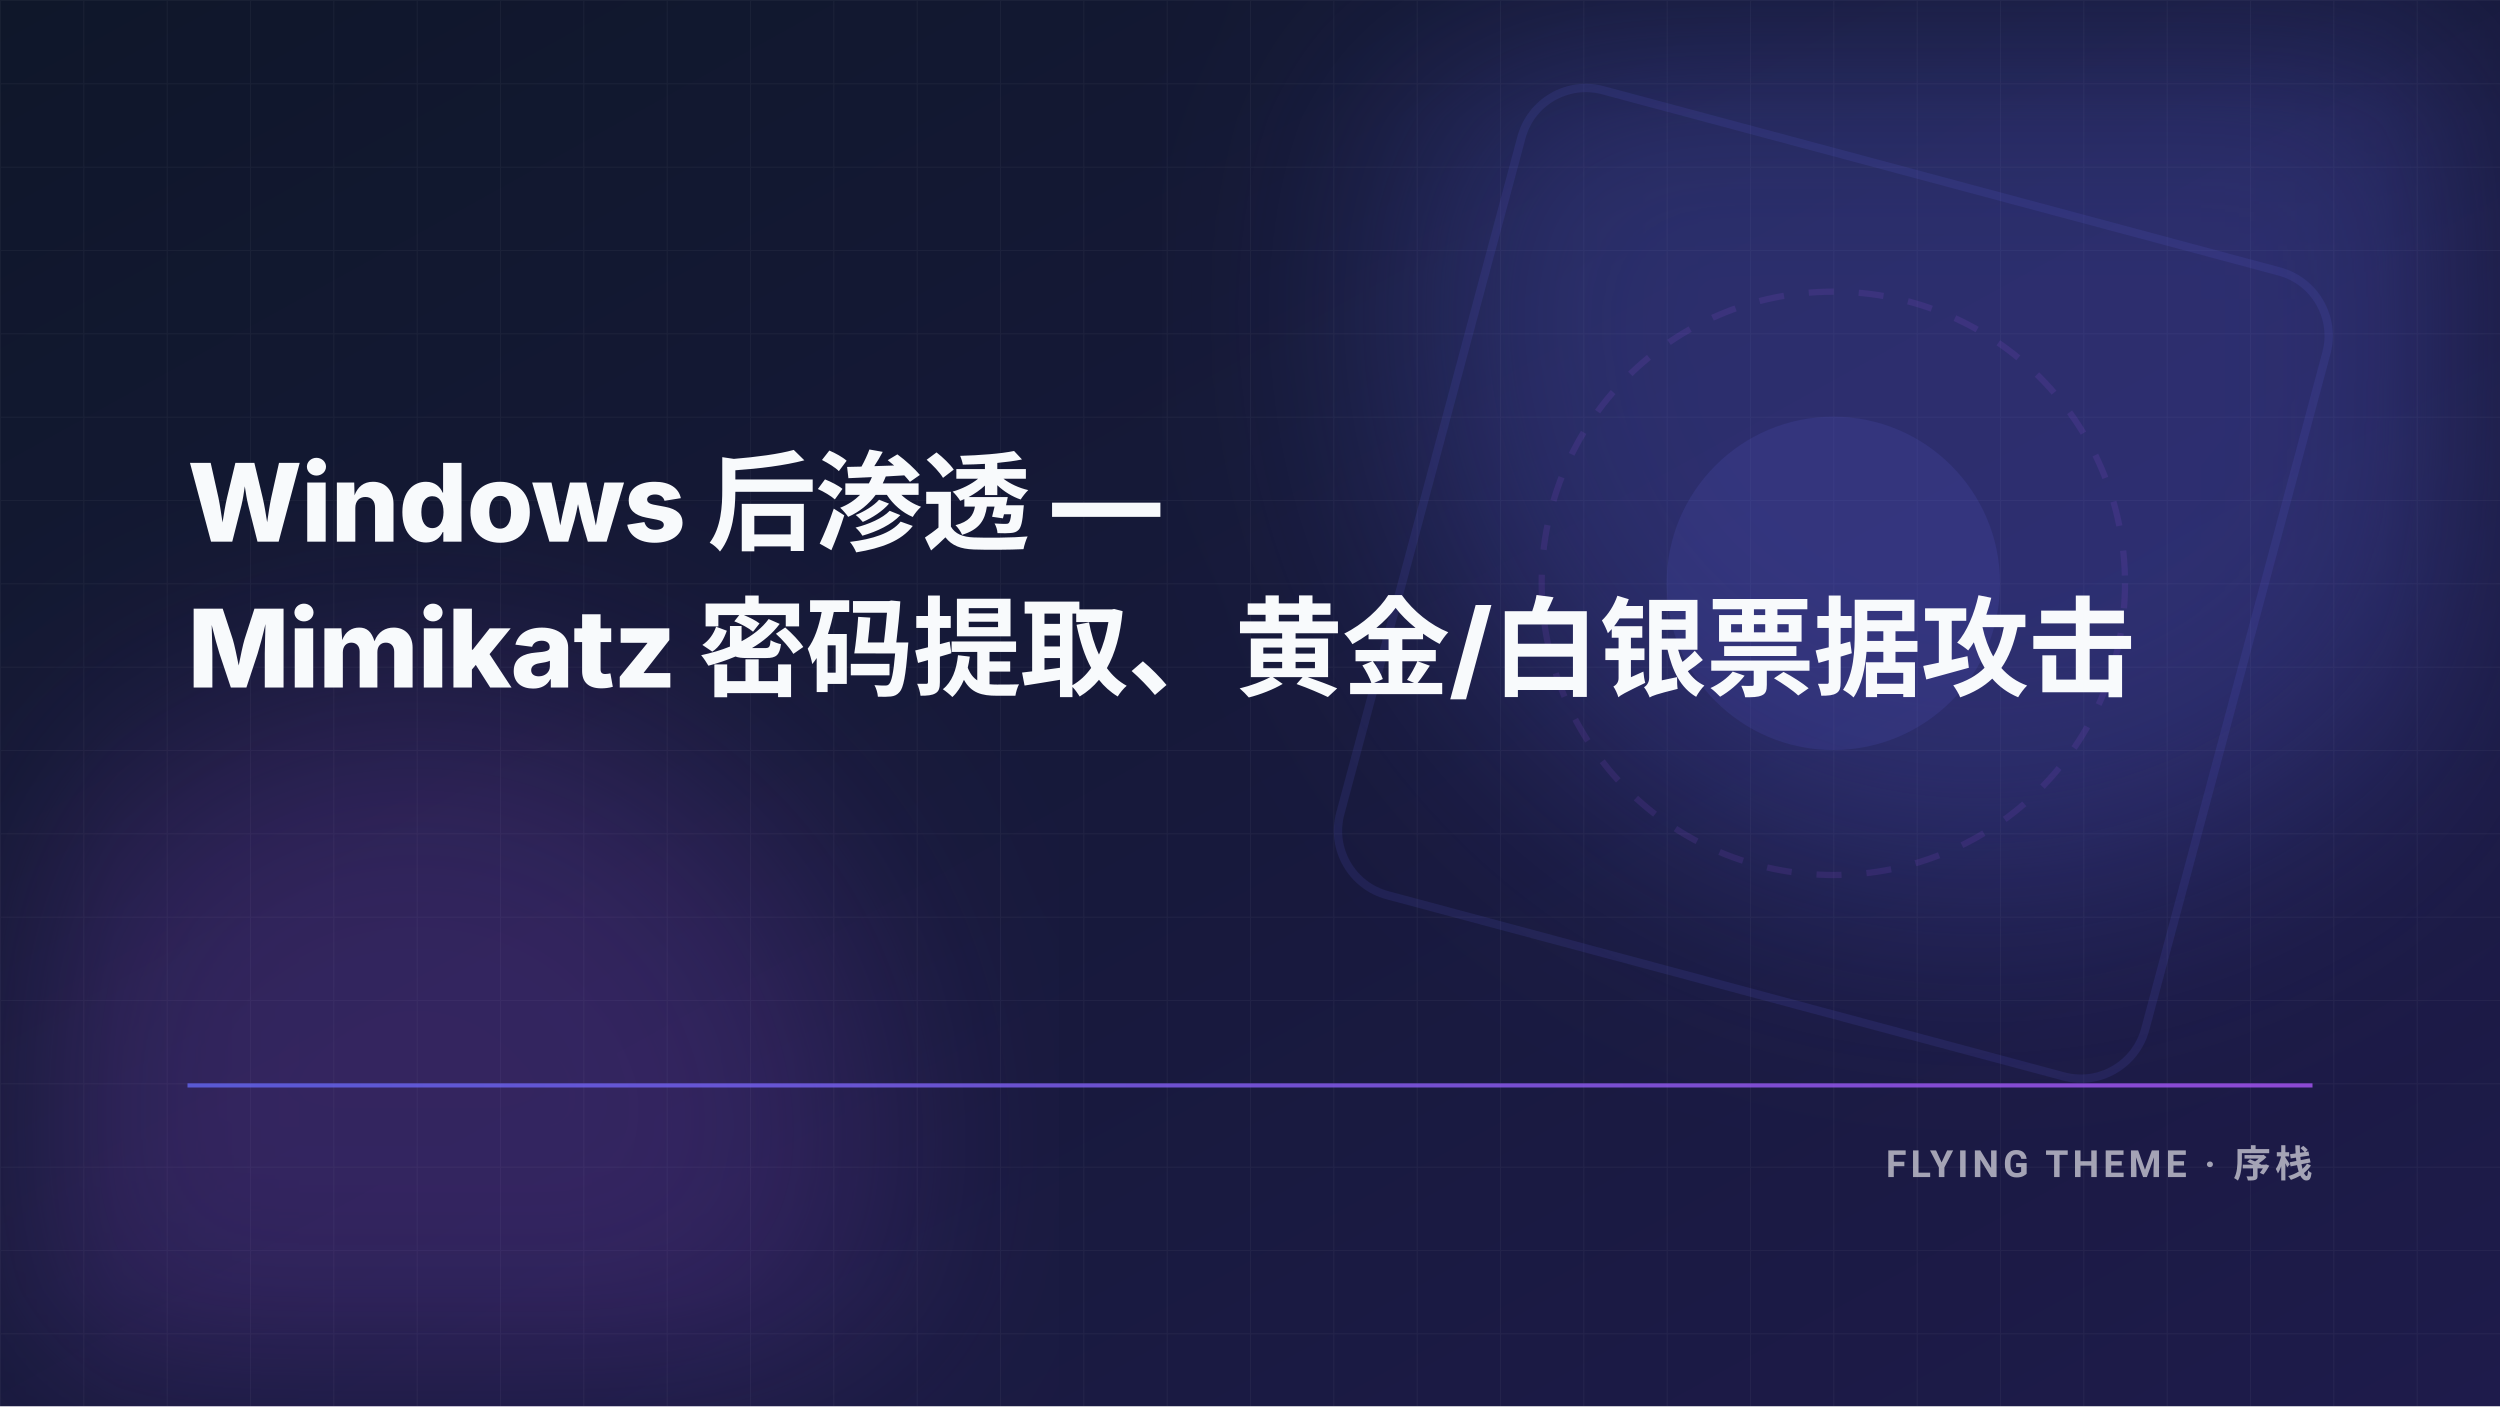
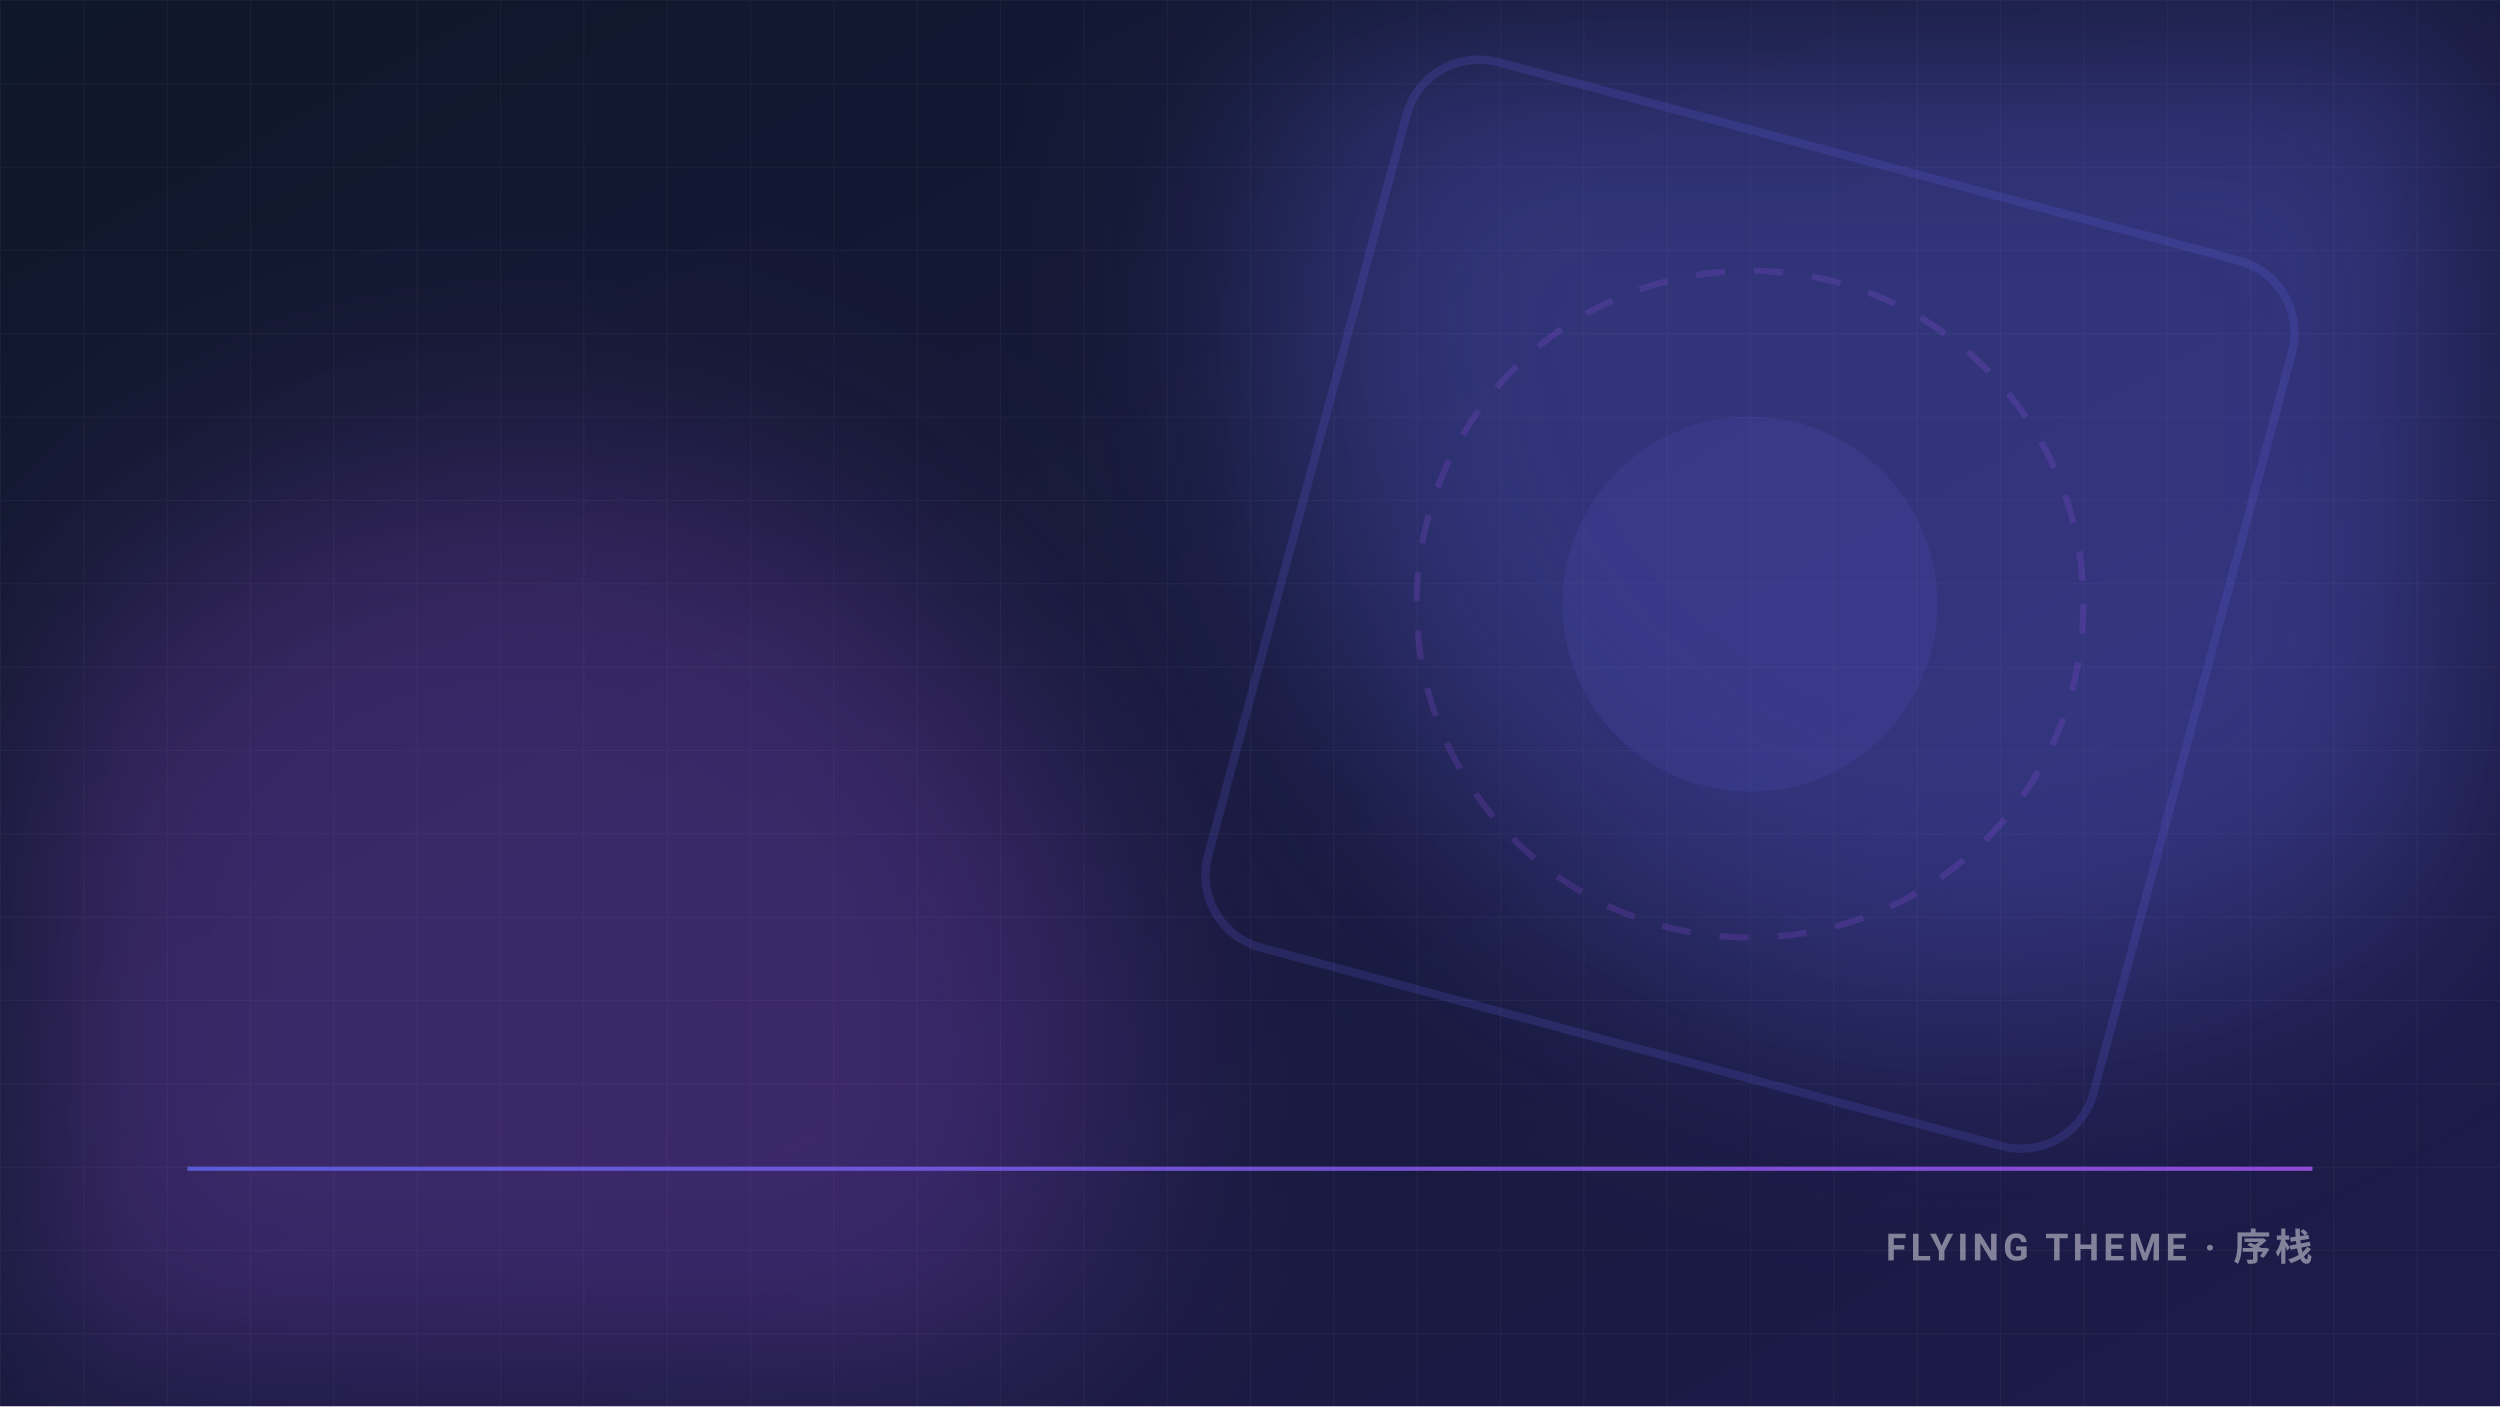
<svg xmlns="http://www.w3.org/2000/svg" viewBox="0 0 1200 675" width="1200" height="675">
  <defs>
    <linearGradient id="bgGrad" x1="0%" y1="0%" x2="100%" y2="100%">
      <stop offset="0%" stop-color="#0f172a" />
      <stop offset="100%" stop-color="#1e1b4b" />
    </linearGradient>
    <linearGradient id="accentGrad" x1="0%" y1="0%" x2="100%" y2="0%">
      <stop offset="0%" stop-color="#6366f1" />
      <stop offset="100%" stop-color="#a855f7" />
    </linearGradient>
    <pattern id="grid" width="40" height="40" patternUnits="userSpaceOnUse">
      <path d="M 40 0 L 0 0 0 40" fill="none" stroke="rgba(255, 255, 255, 0.04)" stroke-width="1" />
    </pattern>
    <filter id="glow" x="-20%" y="-20%" width="140%" height="140%">
      <feGaussianBlur stdDeviation="60" result="blur" />
    </filter>
  </defs>
  <rect width="100%" height="100%" fill="url(#bgGrad)" />
  <rect width="100%" height="100%" fill="url(#grid)" />
-   <circle cx="950" cy="150" r="280" fill="#6366f1" opacity="0.28" filter="url(#glow)" />
-   <circle cx="200" cy="550" r="220" fill="#a855f7" opacity="0.2" filter="url(#glow)" />
-   <g opacity="0.12" transform="translate(680, 80)">
-     <rect x="0" y="0" width="400" height="400" rx="32" fill="none" stroke="#6366f1" stroke-width="4" transform="rotate(15 200 200)" />
-     <circle cx="200" cy="200" r="140" fill="none" stroke="#a855f7" stroke-width="3" stroke-dasharray="12 12" />
-     <circle cx="200" cy="200" r="80" fill="#6366f1" />
+   <circle cx="950" cy="150" r="340" fill="#6366f1" opacity="0.35" filter="url(#glow)" />
+   <circle cx="250" cy="500" r="280" fill="#a855f7" opacity="0.25" filter="url(#glow)" />
+   <g opacity="0.18" transform="translate(620, 70)">
+     <rect x="0" y="0" width="440" height="440" rx="36" fill="none" stroke="#6366f1" stroke-width="4" transform="rotate(15 220 220)" />
+     <circle cx="220" cy="220" r="160" fill="none" stroke="#a855f7" stroke-width="3" stroke-dasharray="14 14" />
+     <circle cx="220" cy="220" r="90" fill="#6366f1" opacity="0.6" />
  </g>
-   <g transform="translate(90, 260)">
-     <text font-family="-apple-system, BlinkMacSystemFont, 'PingFang SC', 'Microsoft YaHei', sans-serif" font-size="52" font-weight="800" fill="#f8fafc" letter-spacing="-0.5">
-       <tspan x="0" y="0">Windows 后渗透 —</tspan>
-       <tspan x="0" y="70">Mimikatz 密码提取、黄金/白银票据攻击</tspan>
-     </text>
-   </g>
-   <rect x="90" y="520" width="1020" height="2" fill="url(#accentGrad)" opacity="0.8" />
-   <g transform="translate(1110, 565)">
-     <text text-anchor="end" font-family="-apple-system, BlinkMacSystemFont, 'Segoe UI', Roboto, sans-serif" font-size="18" font-weight="600" fill="rgba(255, 255, 255, 0.6)" letter-spacing="2">
+   <rect x="90" y="560" width="1020" height="2" fill="url(#accentGrad)" opacity="0.8" />
+   <g transform="translate(1110, 605)">
+     <text text-anchor="end" font-family="-apple-system, BlinkMacSystemFont, 'Segoe UI', Roboto, sans-serif" font-size="18" font-weight="600" fill="rgba(255, 255, 255, 0.45)" letter-spacing="2">
      FLYING THEME · 序栈
    </text>
  </g>
</svg>
